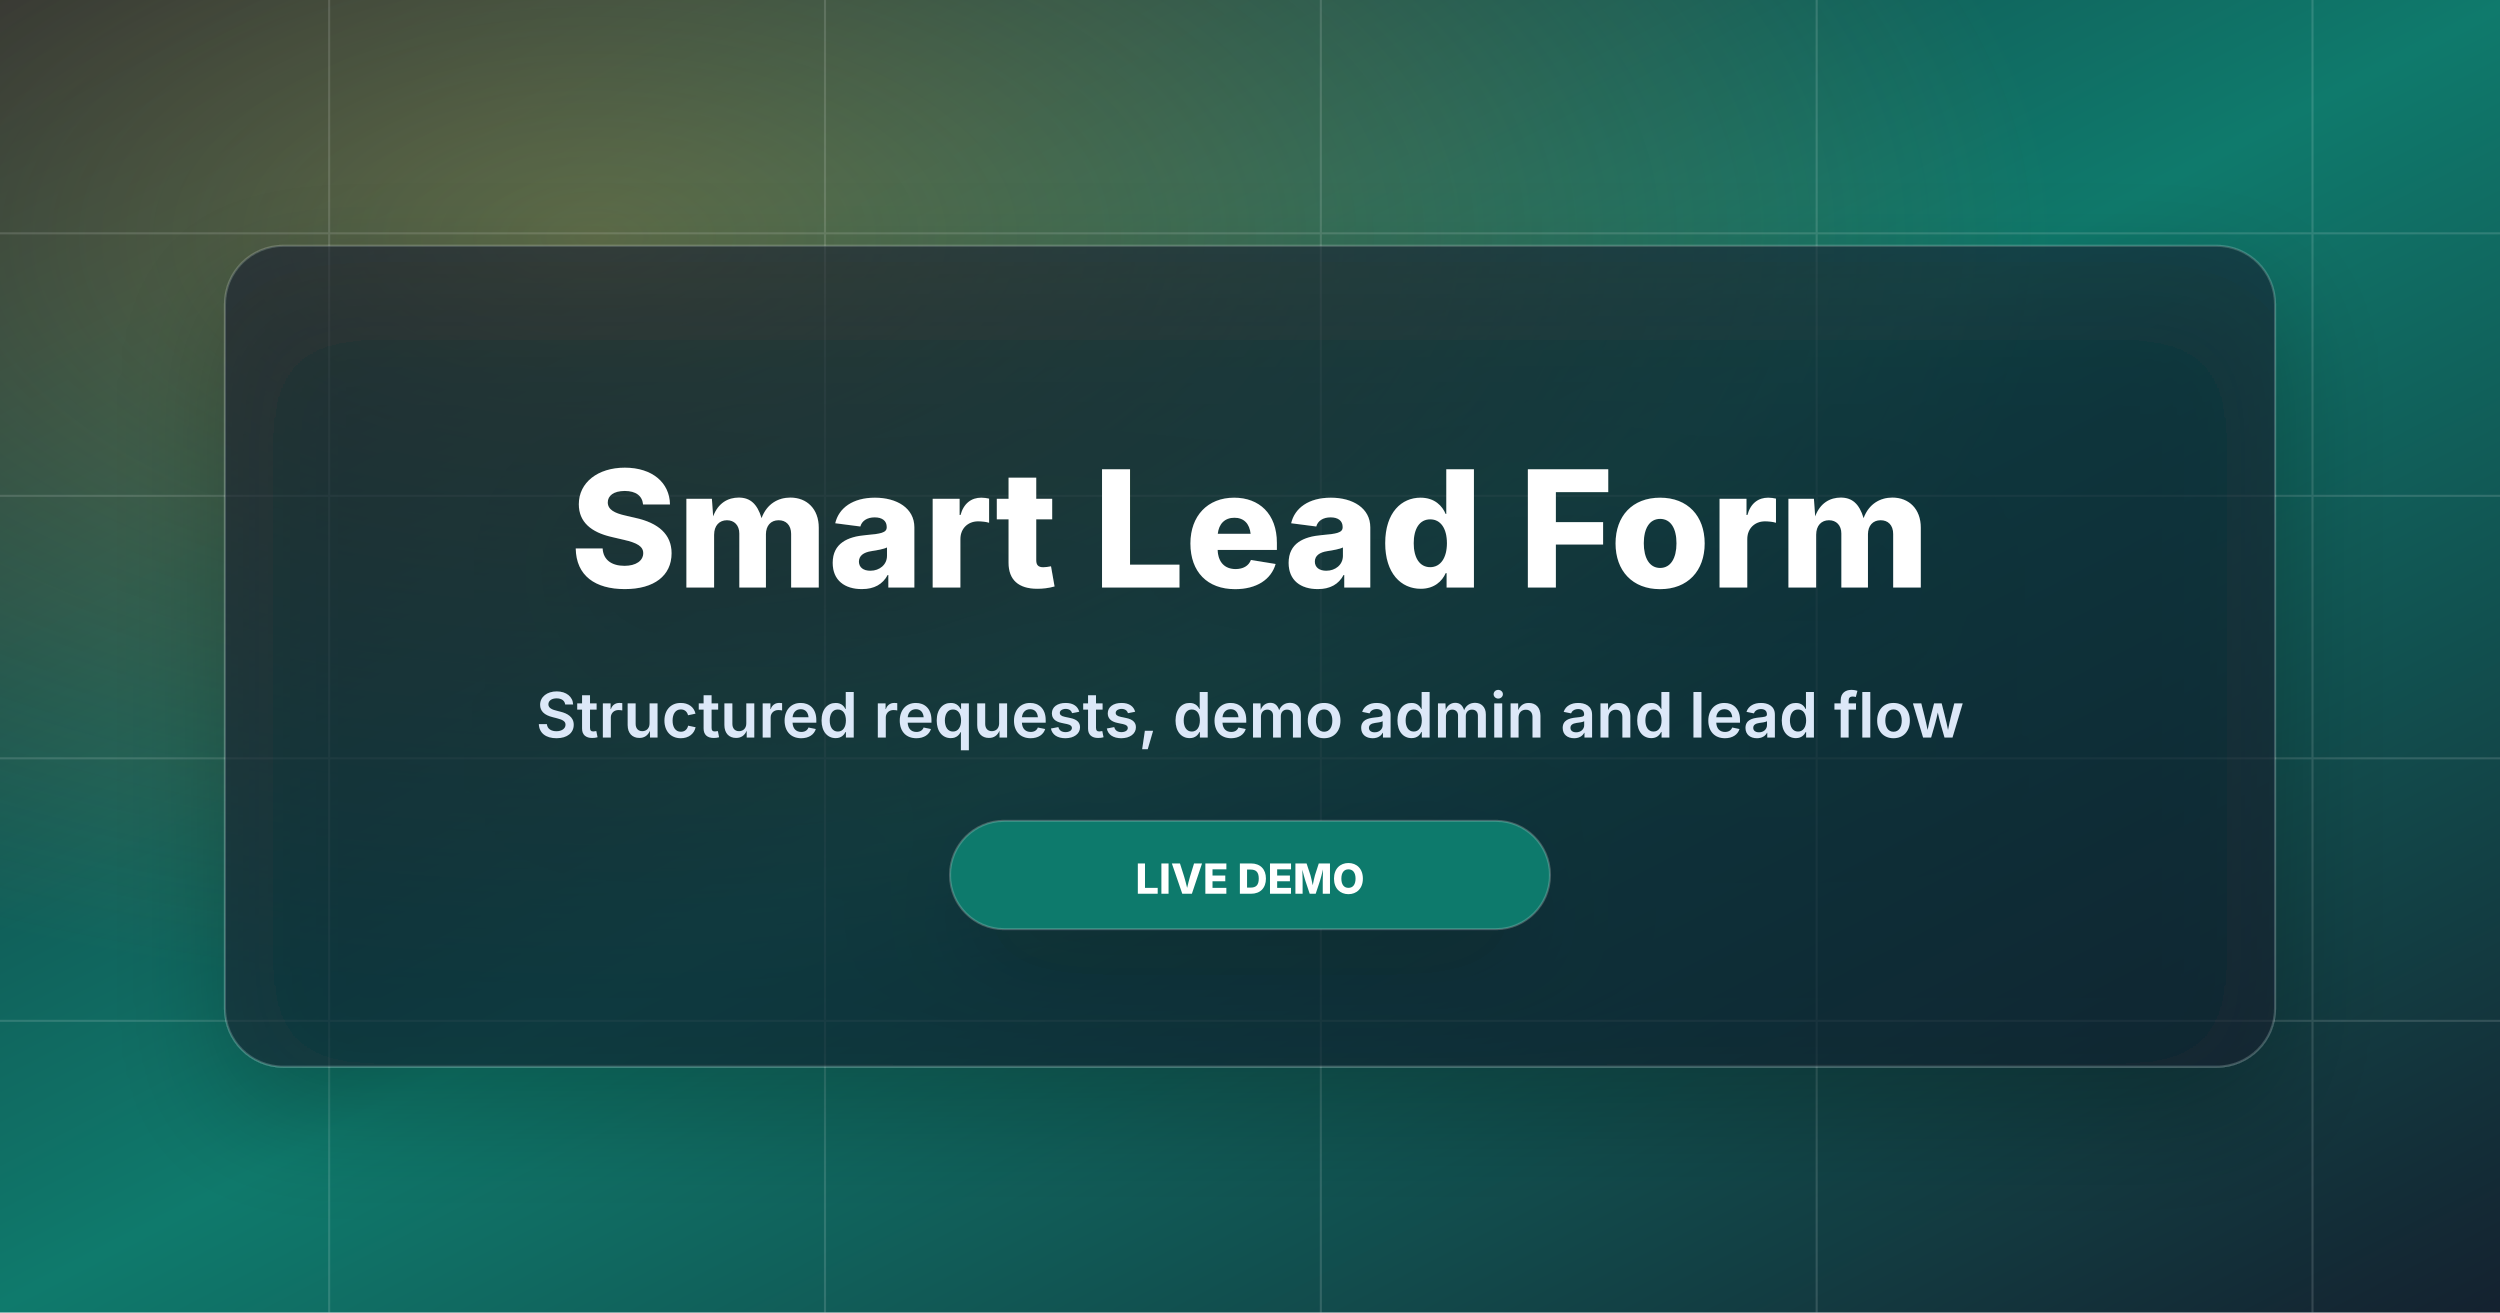
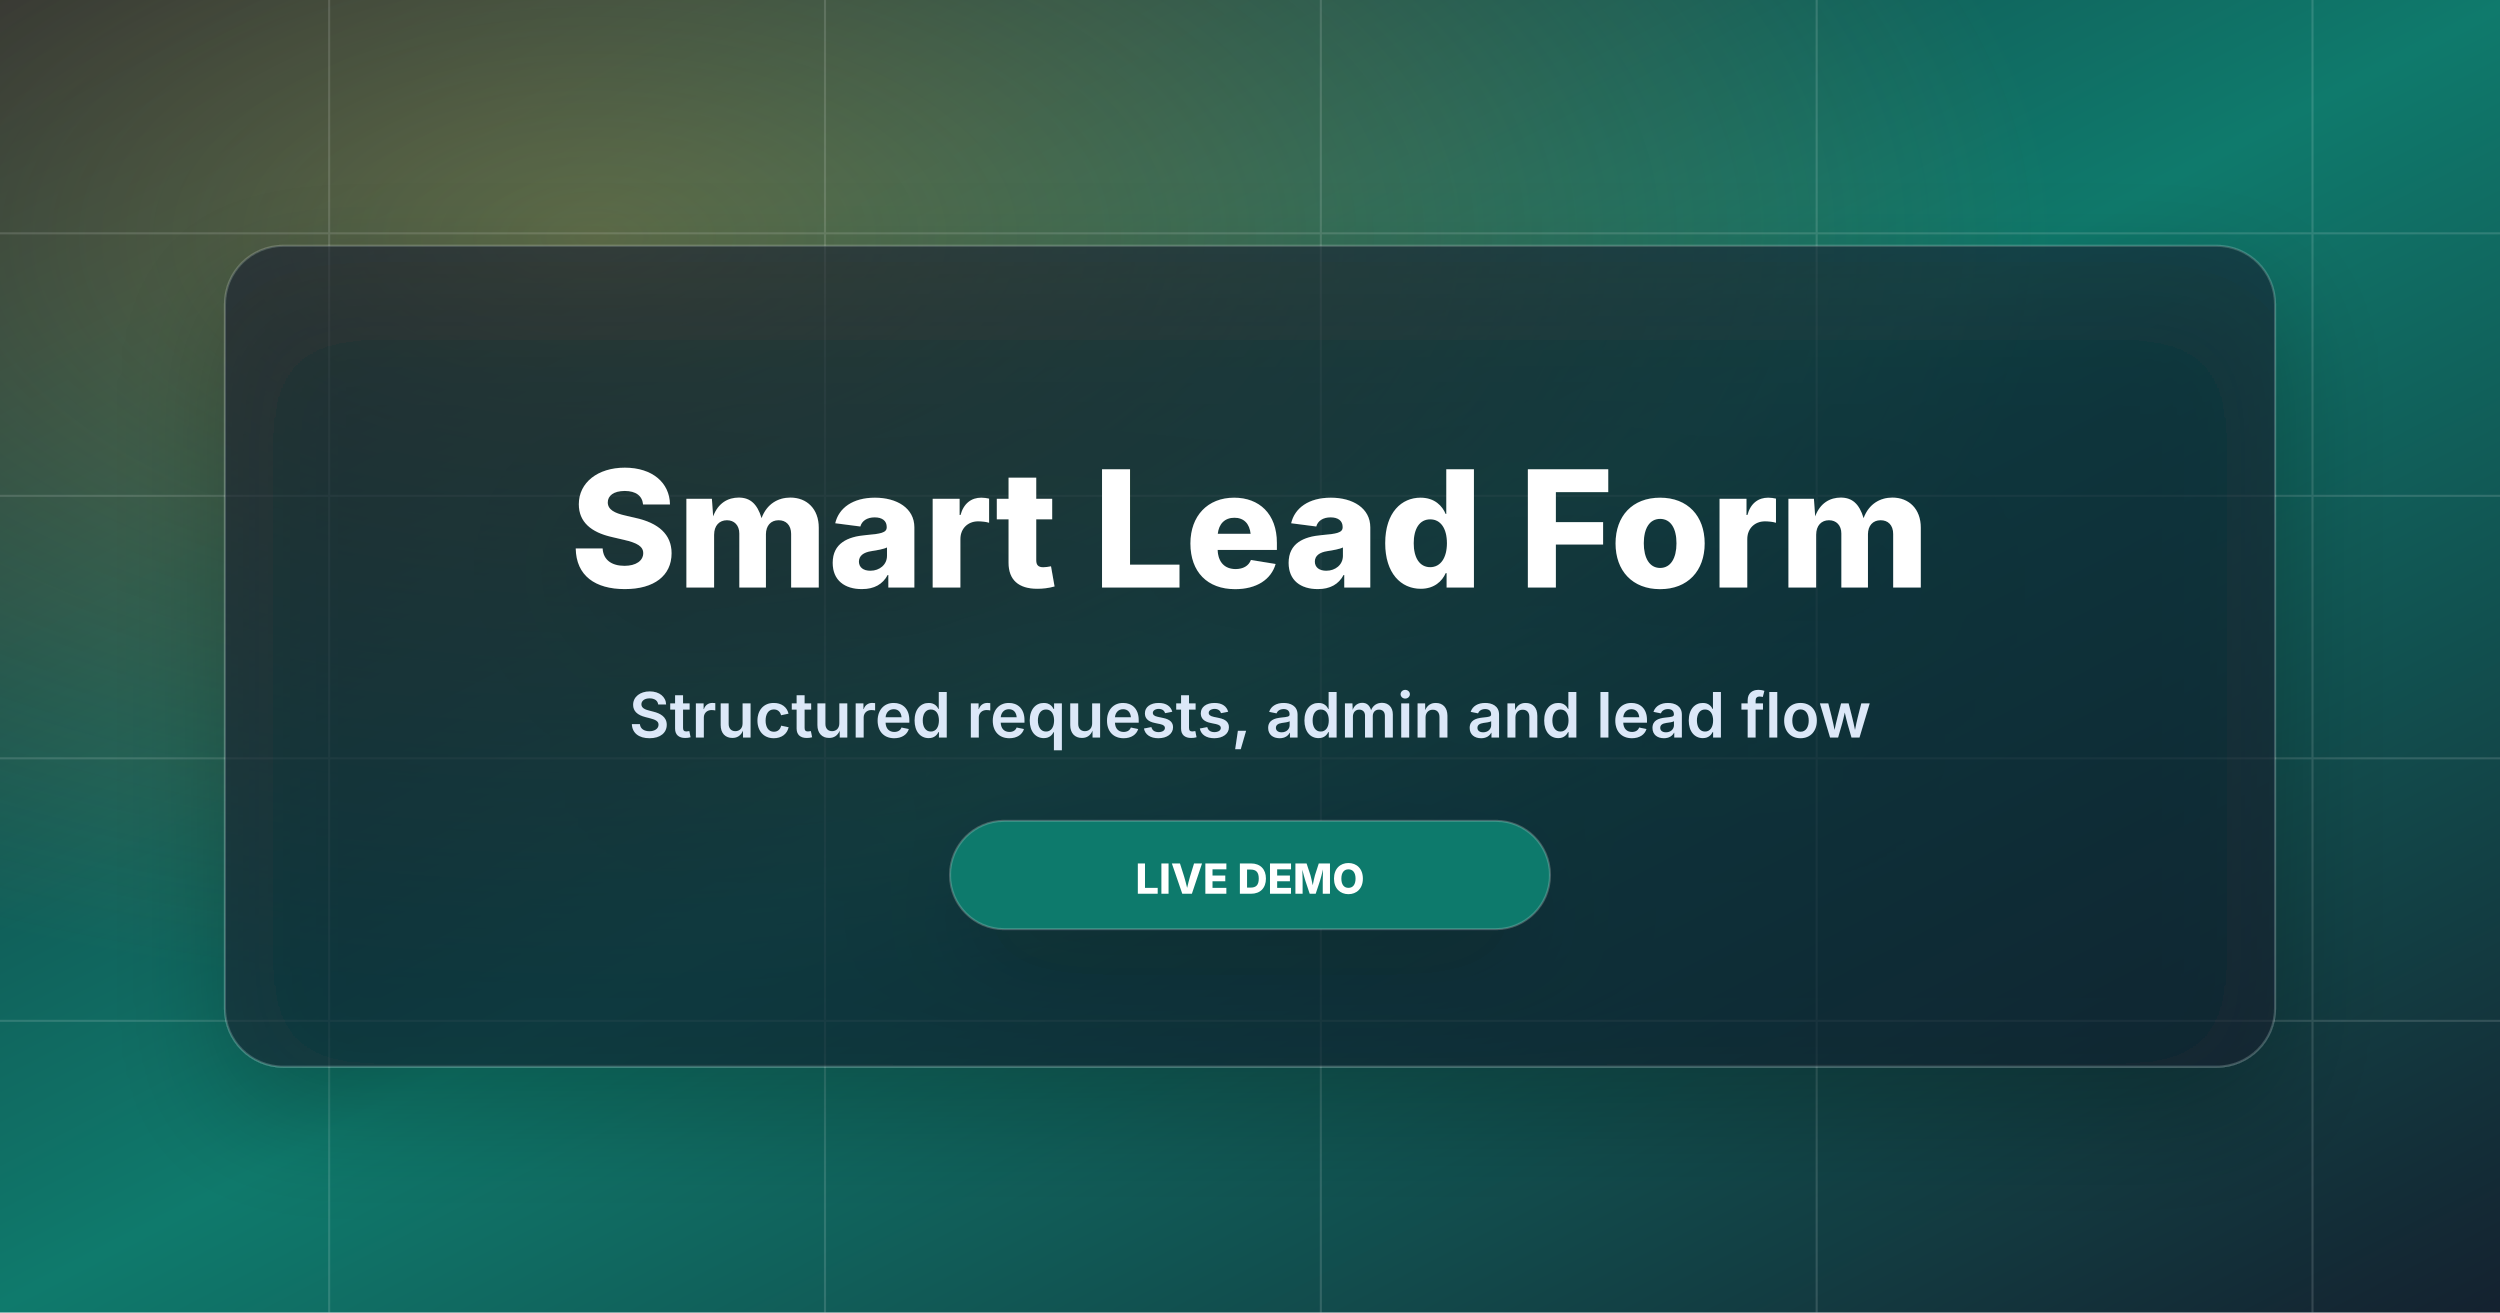
<svg xmlns="http://www.w3.org/2000/svg" width="1200" height="630" viewBox="0 0 1200 630" role="img" aria-labelledby="title desc">
  <defs>
    <linearGradient id="bg" x1="0" y1="0" x2="1" y2="1">
      <stop offset="0" stop-color="#14212f" />
      <stop offset="0.50" stop-color="#0f7a6c" />
      <stop offset="1" stop-color="#14212f" />
    </linearGradient>
    <radialGradient id="glow" cx="24%" cy="18%" r="58%">
      <stop offset="0" stop-color="#f2b84b" stop-opacity="0.34" />
      <stop offset="1" stop-color="#f2b84b" stop-opacity="0" />
    </radialGradient>
    <filter id="shadow" x="-20%" y="-20%" width="140%" height="140%">
      <feDropShadow dx="0" dy="22" stdDeviation="28" flood-color="#071018" flood-opacity="0.45" />
    </filter>
  </defs>
  <rect width="1200" height="630" fill="url(#bg)" />
  <rect width="1200" height="630" fill="url(#glow)" />
  <g opacity="0.14">
    <path d="M0 112H1200M0 238H1200M0 364H1200M0 490H1200" stroke="#fff" />
    <path d="M158 0V630M396 0V630M634 0V630M872 0V630M1110 0V630" stroke="#fff" />
  </g>
  <g filter="url(#shadow)">
    <rect x="108" y="118" width="984" height="394" rx="28" fill="#14212f" fill-opacity="0.58" stroke="#ffffff" stroke-opacity="0.18" />
    <text x="600" y="282" text-anchor="middle" font-family="Inter, Segoe UI, Arial, sans-serif" font-size="78" font-weight="800" fill="#ffffff">Smart Lead Form</text>
-     <text x="600" y="354" text-anchor="middle" font-family="Inter, Segoe UI, Arial, sans-serif" font-size="30" font-weight="600" fill="#dce8f8">Structured requests, demo admin and lead flow</text>
+     <text x="600" y="354" text-anchor="middle" font-family="Inter, Segoe UI, Arial, sans-serif" font-size="30" font-weight="600" fill="#dce8f8">Structured requests, admin and lead flow</text>
    <rect x="456" y="394" width="288" height="52" rx="26" fill="#0f7a6c" stroke="#ffffff" stroke-opacity="0.20" />
    <text x="600" y="429" text-anchor="middle" font-family="Inter, Segoe UI, Arial, sans-serif" font-size="20" font-weight="800" fill="#ffffff">LIVE DEMO</text>
  </g>
</svg>
